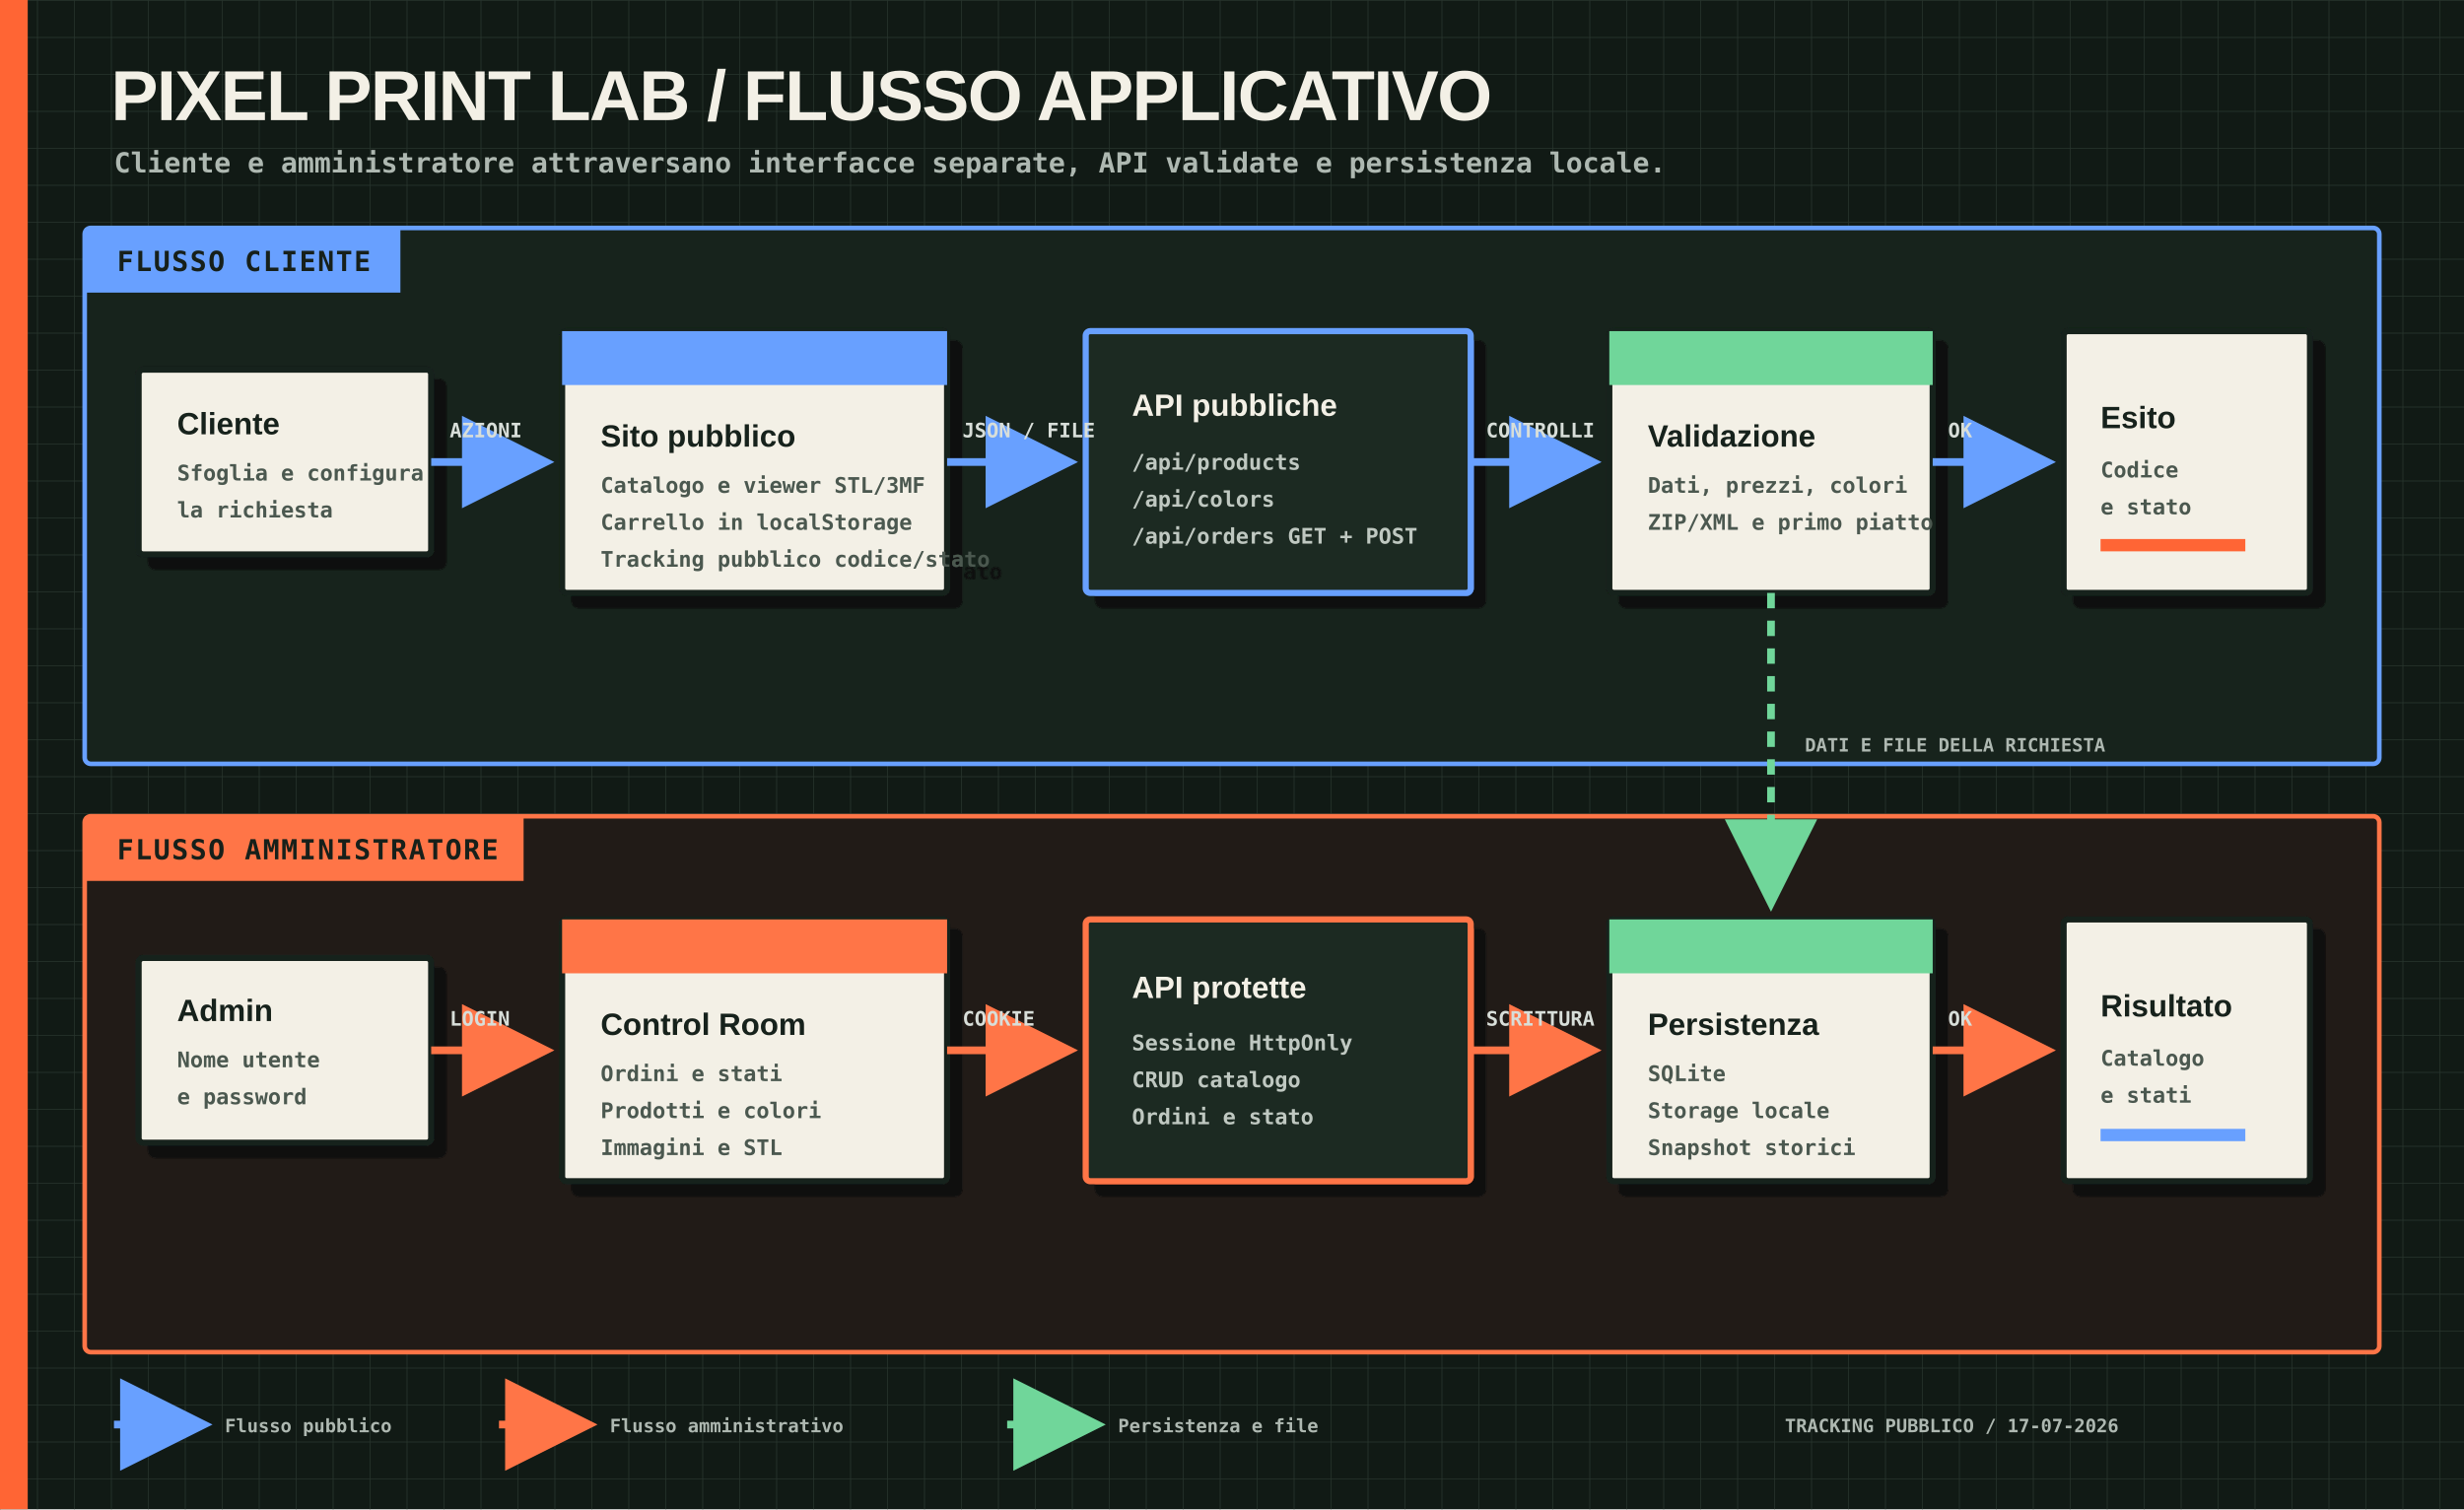
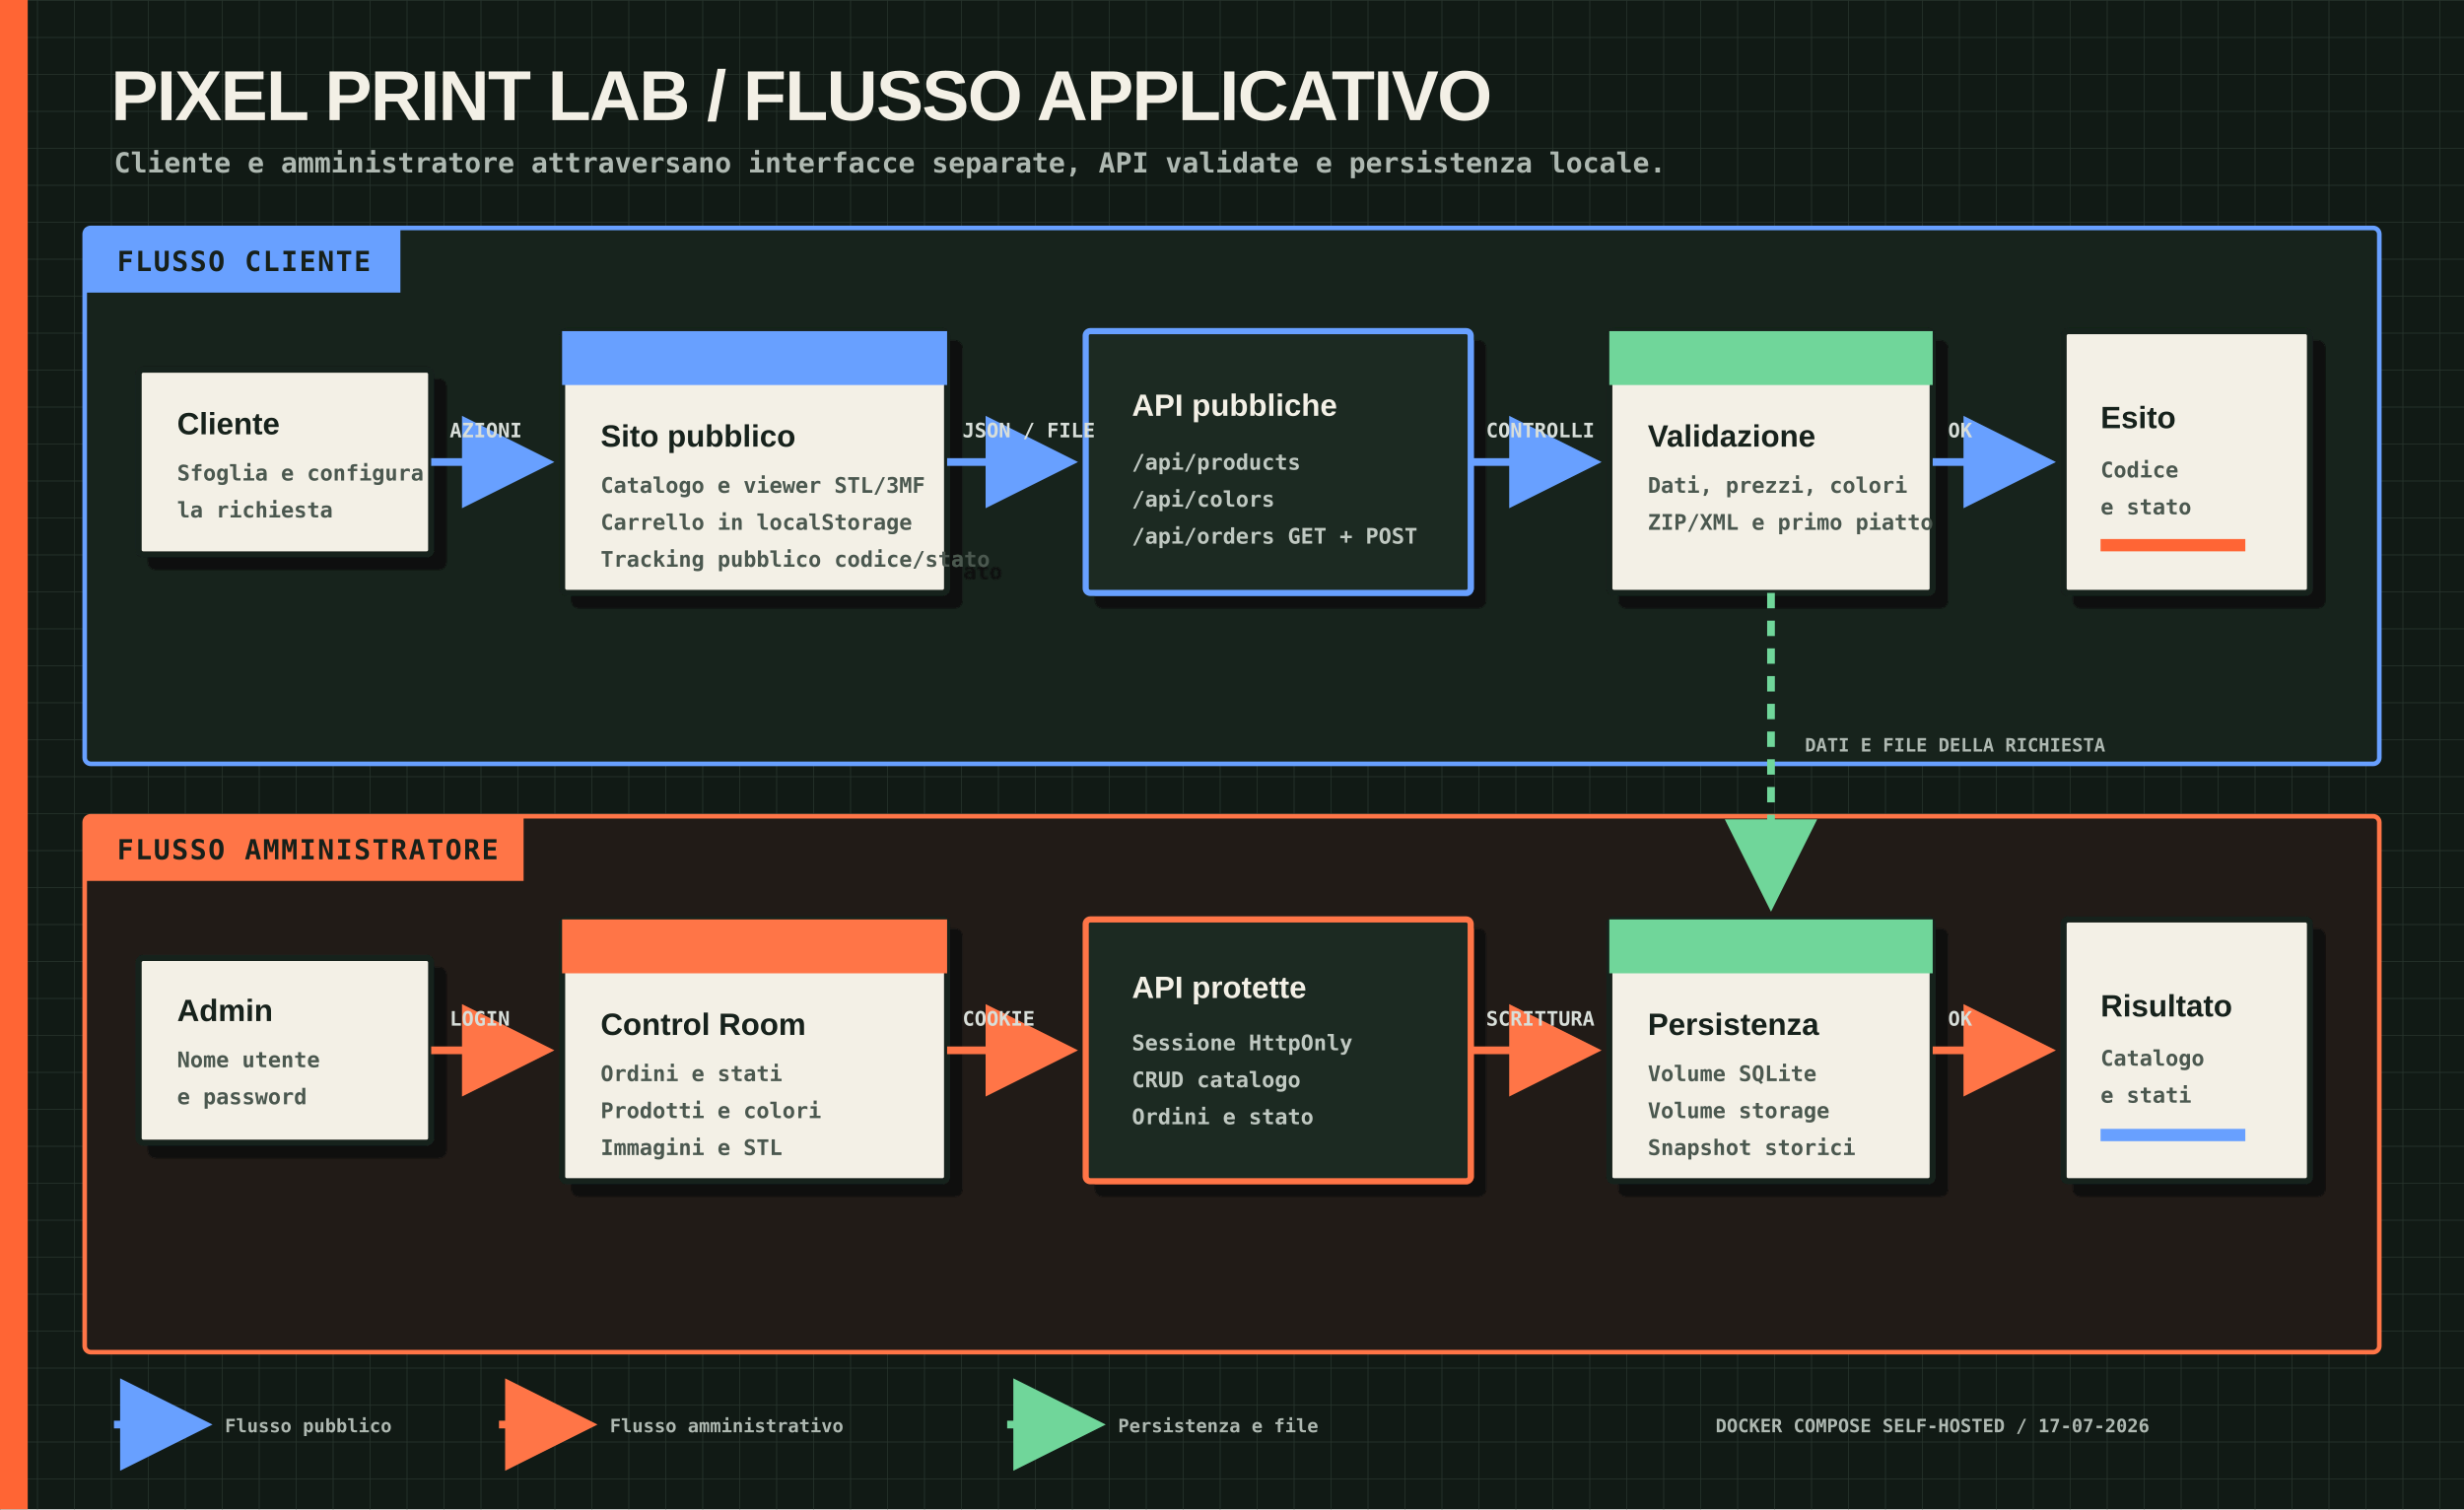
<svg xmlns="http://www.w3.org/2000/svg" width="1600" height="980" viewBox="0 0 1600 980" role="img" aria-labelledby="title description">
  <description id="description">Flussi del cliente e dell'amministratore attraverso frontend, server Express, database SQLite e storage locale.</description>
  <defs>
    <pattern id="grid" width="24" height="24" patternUnits="userSpaceOnUse">
      <path d="M 24 0 L 0 0 0 24" fill="none" stroke="#27342c" stroke-width="1" />
    </pattern>
    <marker id="arrow-blue" markerWidth="12" markerHeight="12" refX="10" refY="6" orient="auto">
      <path d="M0,0 L12,6 L0,12 Z" fill="#68a0ff" />
    </marker>
    <marker id="arrow-orange" markerWidth="12" markerHeight="12" refX="10" refY="6" orient="auto">
      <path d="M0,0 L12,6 L0,12 Z" fill="#ff7547" />
    </marker>
    <marker id="arrow-green" markerWidth="12" markerHeight="12" refX="10" refY="6" orient="auto">
      <path d="M0,0 L12,6 L0,12 Z" fill="#70d69a" />
    </marker>
    <filter id="shadow" x="-10%" y="-10%" width="130%" height="140%">
      <feDropShadow dx="8" dy="8" stdDeviation="0" flood-color="#080d0a" flood-opacity="0.9" />
    </filter>
    <style>
      .title { font: 800 46px Arial, sans-serif; fill: #f3f0e6; letter-spacing: -1px; }
      .subtitle { font: 600 18px Consolas, monospace; fill: #aeb8b1; }
      .lane-title { font: 800 18px Consolas, monospace; fill: #17201a; letter-spacing: 1px; }
      .node-title { font: 800 20px Arial, sans-serif; fill: #17201a; }
      .node-copy { font: 600 14px Consolas, monospace; fill: #4b5850; }
      .dark-title { font: 800 20px Arial, sans-serif; fill: #f3f0e6; }
      .dark-copy { font: 600 14px Consolas, monospace; fill: #bfc8c1; }
      .label { font: 700 13px Consolas, monospace; fill: #d8ded9; }
      .small { font: 700 12px Consolas, monospace; fill: #aeb8b1; }
      .public-flow { fill: none; stroke: #68a0ff; stroke-width: 5; marker-end: url(#arrow-blue); }
      .admin-flow { fill: none; stroke: #ff7547; stroke-width: 5; marker-end: url(#arrow-orange); }
      .data-flow { fill: none; stroke: #70d69a; stroke-width: 5; marker-end: url(#arrow-green); }
      .dash { stroke-dasharray: 10 8; }
    </style>
  </defs>
  <rect width="1600" height="980" fill="#111a15" />
  <rect width="1600" height="980" fill="url(#grid)" />
  <rect x="0" y="0" width="18" height="980" fill="#ff6534" />
  <text x="72" y="78" class="title">PIXEL PRINT LAB / FLUSSO APPLICATIVO</text>
  <text x="74" y="112" class="subtitle">Cliente e amministratore attraversano interfacce separate, API validate e persistenza locale.</text>
  <rect x="55" y="148" width="1490" height="348" rx="4" fill="#17231c" stroke="#68a0ff" stroke-width="3" />
  <rect x="55" y="148" width="205" height="42" fill="#68a0ff" />
  <text x="76" y="176" class="lane-title">FLUSSO CLIENTE</text>
  <g filter="url(#shadow)">
    <rect x="90" y="240" width="190" height="120" rx="3" fill="#f3f0e6" stroke="#17201a" stroke-width="4" />
    <text x="115" y="282" class="node-title">Cliente</text>
    <text x="115" y="312" class="node-copy">Sfoglia e configura</text>
    <text x="115" y="336" class="node-copy">la richiesta</text>
  </g>
  <g filter="url(#shadow)">
    <rect x="365" y="215" width="250" height="170" rx="3" fill="#f3f0e6" stroke="#17201a" stroke-width="4" />
    <rect x="365" y="215" width="250" height="35" fill="#68a0ff" />
    <text x="390" y="290" class="node-title">Sito pubblico</text>
    <text x="390" y="320" class="node-copy">Catalogo e viewer STL/3MF</text>
    <text x="390" y="344" class="node-copy">Carrello in localStorage</text>
    <text x="390" y="368" class="node-copy">Tracking pubblico codice/stato</text>
  </g>
  <g filter="url(#shadow)">
    <rect x="705" y="215" width="250" height="170" rx="3" fill="#1d2a22" stroke="#68a0ff" stroke-width="4" />
    <text x="735" y="270" class="dark-title">API pubbliche</text>
    <text x="735" y="305" class="dark-copy">/api/products</text>
    <text x="735" y="329" class="dark-copy">/api/colors</text>
    <text x="735" y="353" class="dark-copy">/api/orders GET + POST</text>
  </g>
  <g filter="url(#shadow)">
    <rect x="1045" y="215" width="210" height="170" rx="3" fill="#f3f0e6" stroke="#17201a" stroke-width="4" />
    <rect x="1045" y="215" width="210" height="35" fill="#70d69a" />
    <text x="1070" y="290" class="node-title">Validazione</text>
    <text x="1070" y="320" class="node-copy">Dati, prezzi, colori</text>
    <text x="1070" y="344" class="node-copy">ZIP/XML e primo piatto</text>
  </g>
  <g filter="url(#shadow)">
    <rect x="1340" y="215" width="160" height="170" rx="3" fill="#f3f0e6" stroke="#17201a" stroke-width="4" />
    <text x="1364" y="278" class="node-title">Esito</text>
    <text x="1364" y="310" class="node-copy">Codice</text>
    <text x="1364" y="334" class="node-copy">e stato</text>
    <rect x="1364" y="350" width="94" height="8" fill="#ff6534" />
  </g>
  <path d="M280 300 H350" class="public-flow" />
  <path d="M615 300 H690" class="public-flow" />
  <path d="M955 300 H1030" class="public-flow" />
  <path d="M1255 300 H1325" class="public-flow" />
  <text x="292" y="284" class="label">AZIONI</text>
  <text x="625" y="284" class="label">JSON / FILE</text>
  <text x="965" y="284" class="label">CONTROLLI</text>
  <text x="1265" y="284" class="label">OK</text>
  <rect x="55" y="530" width="1490" height="348" rx="4" fill="#211b17" stroke="#ff7547" stroke-width="3" />
  <rect x="55" y="530" width="285" height="42" fill="#ff7547" />
  <text x="76" y="558" class="lane-title">FLUSSO AMMINISTRATORE</text>
  <g filter="url(#shadow)">
    <rect x="90" y="622" width="190" height="120" rx="3" fill="#f3f0e6" stroke="#17201a" stroke-width="4" />
    <text x="115" y="663" class="node-title">Admin</text>
    <text x="115" y="693" class="node-copy">Nome utente</text>
    <text x="115" y="717" class="node-copy">e password</text>
  </g>
  <g filter="url(#shadow)">
    <rect x="365" y="597" width="250" height="170" rx="3" fill="#f3f0e6" stroke="#17201a" stroke-width="4" />
    <rect x="365" y="597" width="250" height="35" fill="#ff7547" />
    <text x="390" y="672" class="node-title">Control Room</text>
    <text x="390" y="702" class="node-copy">Ordini e stati</text>
    <text x="390" y="726" class="node-copy">Prodotti e colori</text>
    <text x="390" y="750" class="node-copy">Immagini e STL</text>
  </g>
  <g filter="url(#shadow)">
    <rect x="705" y="597" width="250" height="170" rx="3" fill="#1d2a22" stroke="#ff7547" stroke-width="4" />
    <text x="735" y="648" class="dark-title">API protette</text>
    <text x="735" y="682" class="dark-copy">Sessione HttpOnly</text>
    <text x="735" y="706" class="dark-copy">CRUD catalogo</text>
    <text x="735" y="730" class="dark-copy">Ordini e stato</text>
  </g>
  <g filter="url(#shadow)">
    <rect x="1045" y="597" width="210" height="170" rx="3" fill="#f3f0e6" stroke="#17201a" stroke-width="4" />
    <rect x="1045" y="597" width="210" height="35" fill="#70d69a" />
    <text x="1070" y="672" class="node-title">Persistenza</text>
-     <text x="1070" y="702" class="node-copy">SQLite</text>
-     <text x="1070" y="726" class="node-copy">Storage locale</text>
+     <text x="1070" y="702" class="node-copy">Volume SQLite</text>
+     <text x="1070" y="726" class="node-copy">Volume storage</text>
    <text x="1070" y="750" class="node-copy">Snapshot storici</text>
  </g>
  <g filter="url(#shadow)">
    <rect x="1340" y="597" width="160" height="170" rx="3" fill="#f3f0e6" stroke="#17201a" stroke-width="4" />
    <text x="1364" y="660" class="node-title">Risultato</text>
    <text x="1364" y="692" class="node-copy">Catalogo</text>
    <text x="1364" y="716" class="node-copy">e stati</text>
    <rect x="1364" y="733" width="94" height="8" fill="#68a0ff" />
  </g>
  <path d="M280 682 H350" class="admin-flow" />
  <path d="M615 682 H690" class="admin-flow" />
  <path d="M955 682 H1030" class="admin-flow" />
  <path d="M1255 682 H1325" class="admin-flow" />
  <text x="292" y="666" class="label">LOGIN</text>
  <text x="625" y="666" class="label">COOKIE</text>
  <text x="965" y="666" class="label">SCRITTURA</text>
  <text x="1265" y="666" class="label">OK</text>
  <path d="M1150 385 V582" class="data-flow dash" />
  <text x="1172" y="488" class="small">DATI E FILE DELLA RICHIESTA</text>
  <g transform="translate(74 925)">
    <line x1="0" y1="0" x2="54" y2="0" class="public-flow" />
    <text x="72" y="5" class="small">Flusso pubblico</text>
    <line x1="250" y1="0" x2="304" y2="0" class="admin-flow" />
    <text x="322" y="5" class="small">Flusso amministrativo</text>
    <line x1="580" y1="0" x2="634" y2="0" class="data-flow" />
    <text x="652" y="5" class="small">Persistenza e file</text>
-     <text x="1085" y="5" class="small">TRACKING PUBBLICO / 17-07-2026</text>
+     <text x="1040" y="5" class="small">DOCKER COMPOSE SELF-HOSTED / 17-07-2026</text>
  </g>
</svg>
